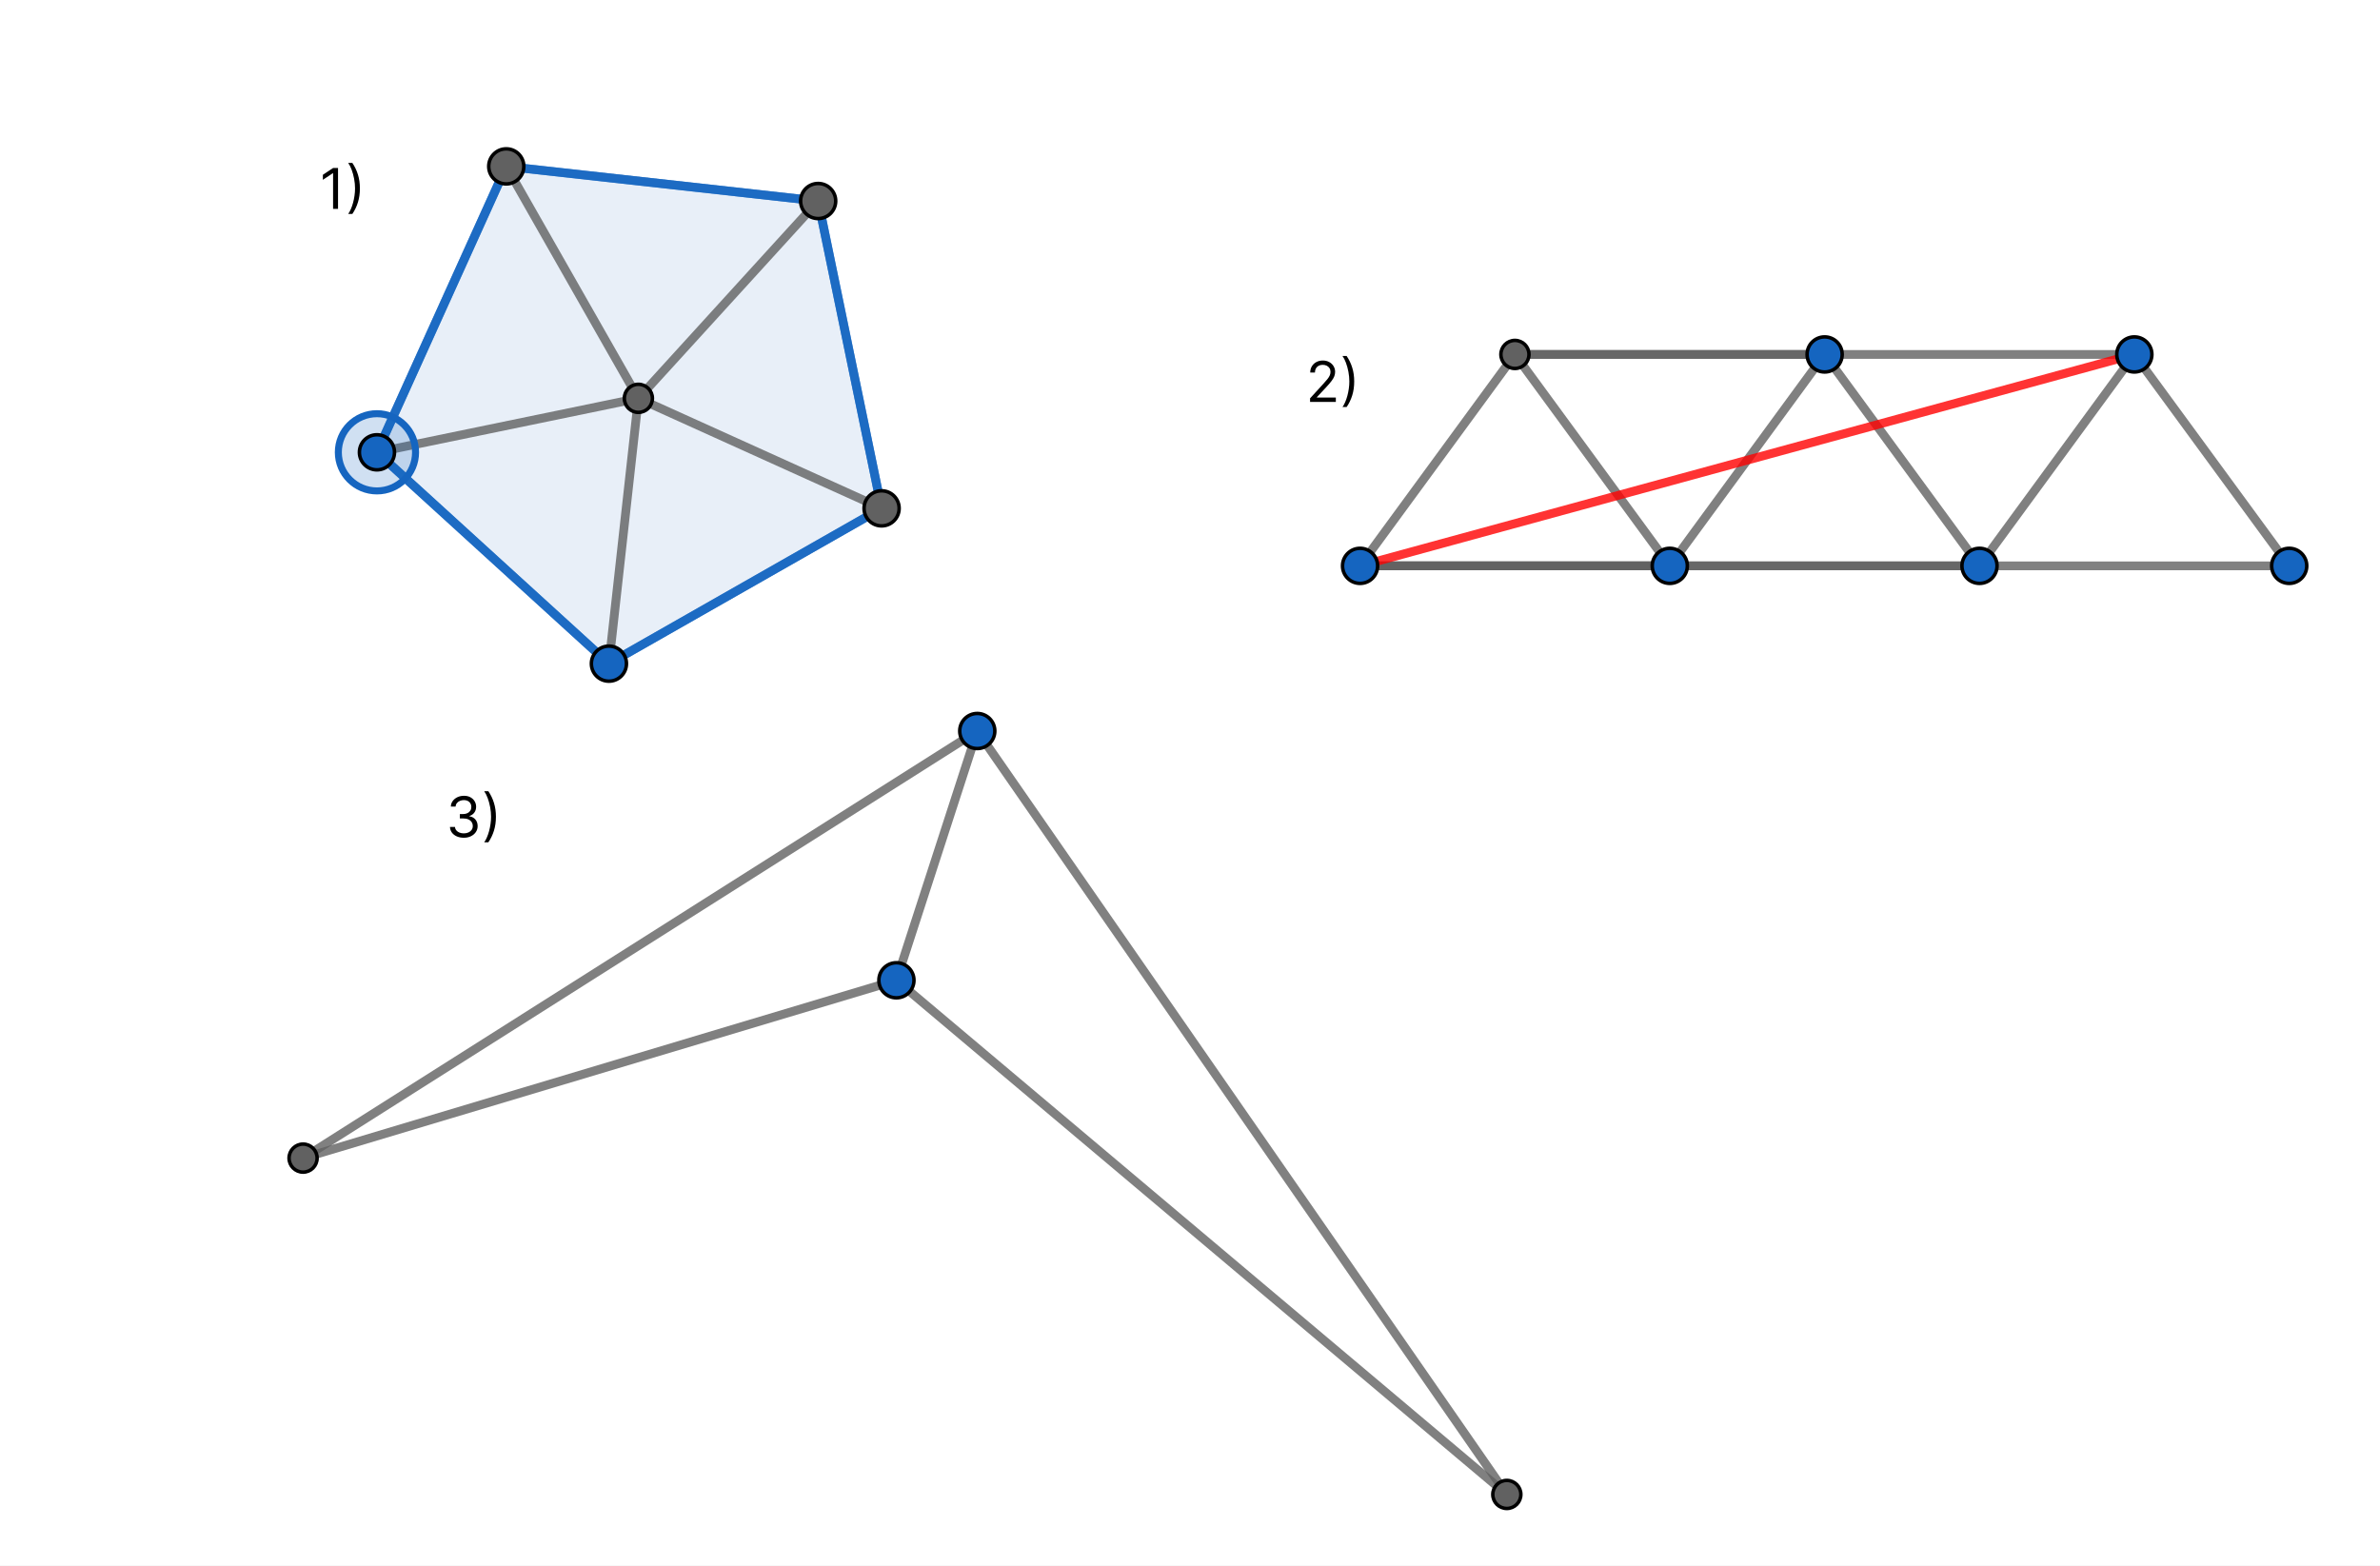
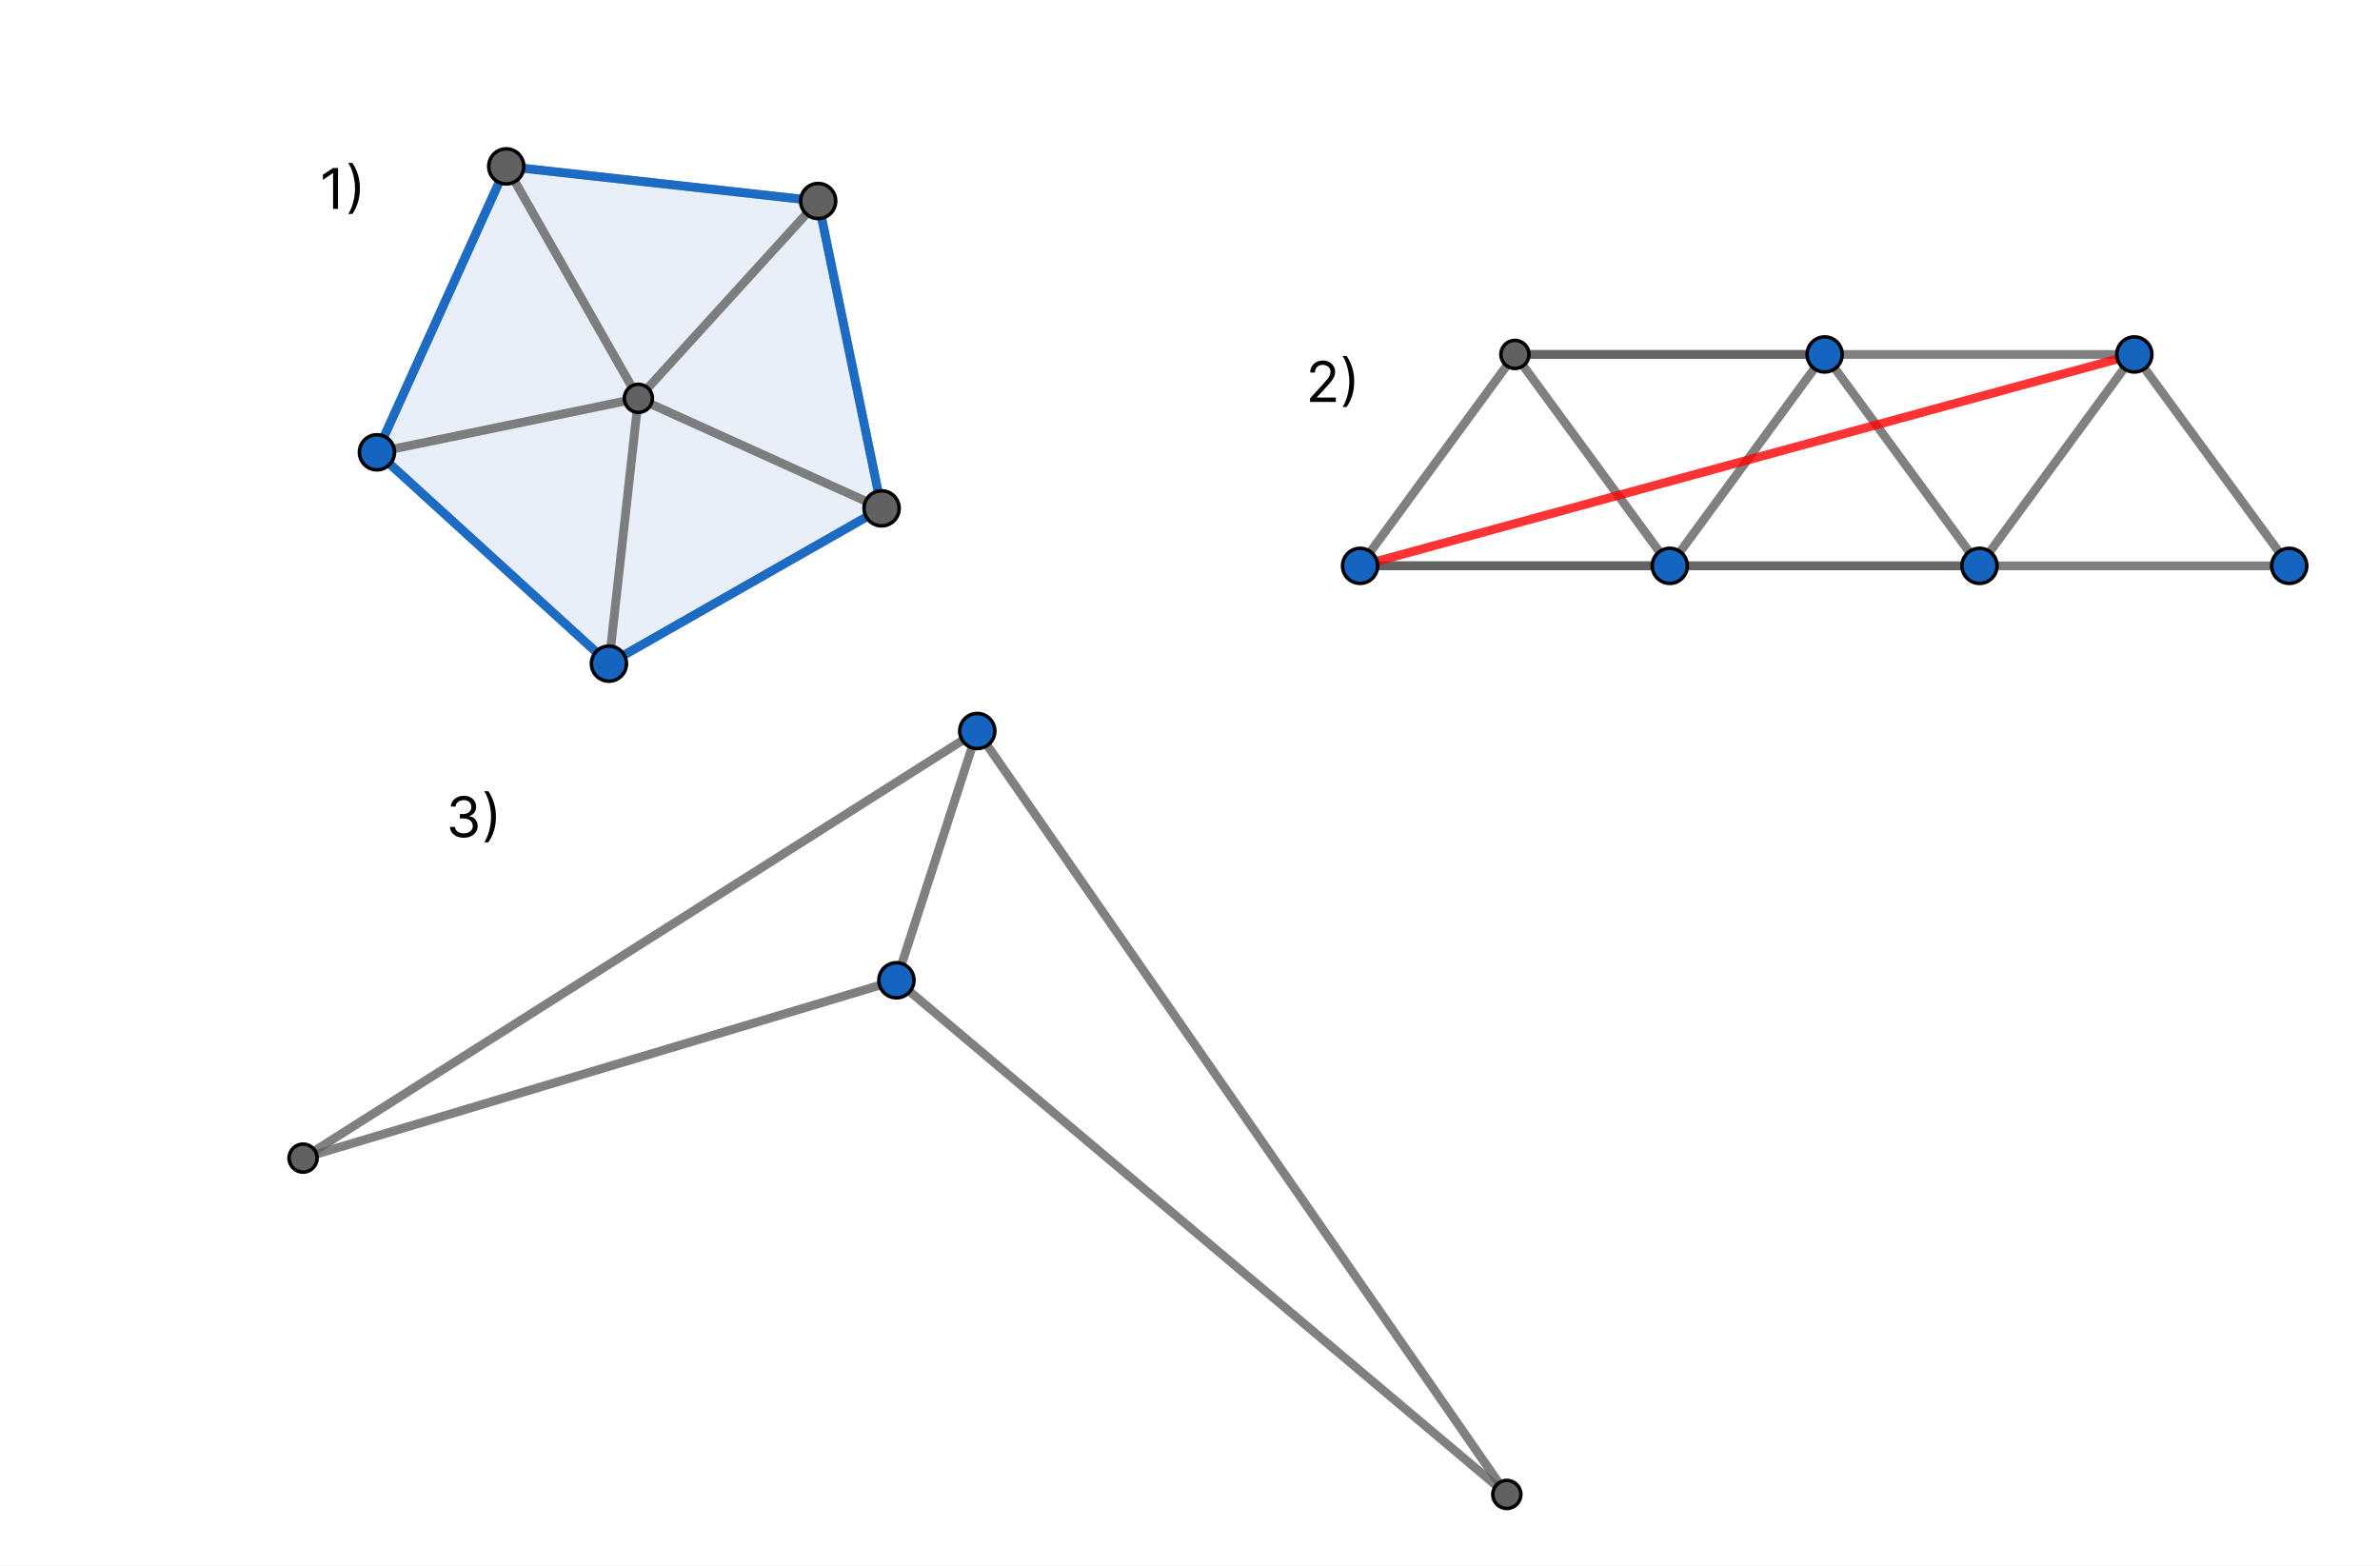
<svg xmlns="http://www.w3.org/2000/svg" width="678" height="446" viewBox="0 0 678 446" fill="none">
  <g clip-path="url(#clip0_358_508)">
    <path d="M678 0H0V446H678V0Z" fill="white" />
    <path fill-rule="evenodd" clip-rule="evenodd" d="M107.383 128.852L173.464 189.059L251.146 144.817L233.074 57.266L144.223 47.399L107.383 128.852Z" fill="#1565C0" fill-opacity="0.098" />
    <path d="M107.383 128.852L173.464 189.059L251.146 144.817L233.074 57.266L144.223 47.399L107.383 128.852Z" stroke="#1565C0" stroke-opacity="0.8" stroke-width="2.5" stroke-miterlimit="10" stroke-linecap="round" stroke-linejoin="round" />
    <path d="M107.383 128.852L173.464 189.059" stroke="#1565C0" stroke-opacity="0.8" stroke-width="2.5" stroke-miterlimit="10" stroke-linecap="round" stroke-linejoin="round" />
    <path d="M173.465 189.059L251.146 144.817" stroke="#1565C0" stroke-opacity="0.8" stroke-width="2.5" stroke-miterlimit="10" stroke-linecap="round" stroke-linejoin="round" />
    <path d="M251.146 144.817L233.074 57.266" stroke="#1565C0" stroke-opacity="0.8" stroke-width="2.5" stroke-miterlimit="10" stroke-linecap="round" stroke-linejoin="round" />
    <path d="M233.073 57.266L144.223 47.399" stroke="#1565C0" stroke-opacity="0.8" stroke-width="2.5" stroke-miterlimit="10" stroke-linecap="round" stroke-linejoin="round" />
    <path d="M144.223 47.399L107.383 128.852" stroke="#1565C0" stroke-opacity="0.8" stroke-width="2.5" stroke-miterlimit="10" stroke-linecap="round" stroke-linejoin="round" />
    <path d="M107.383 128.851L181.858 113.479" stroke="#616161" stroke-opacity="0.8" stroke-width="2.5" stroke-miterlimit="10" stroke-linecap="round" stroke-linejoin="round" />
    <path d="M144.223 47.399L181.857 113.479" stroke="#616161" stroke-opacity="0.8" stroke-width="2.5" stroke-miterlimit="10" stroke-linecap="round" stroke-linejoin="round" />
    <path d="M233.073 57.266L181.857 113.479" stroke="#616161" stroke-opacity="0.8" stroke-width="2.5" stroke-miterlimit="10" stroke-linecap="round" stroke-linejoin="round" />
    <path d="M251.145 144.817L181.857 113.479" stroke="#616161" stroke-opacity="0.8" stroke-width="2.5" stroke-miterlimit="10" stroke-linecap="round" stroke-linejoin="round" />
    <path d="M173.465 189.059L181.858 113.479" stroke="#616161" stroke-opacity="0.8" stroke-width="2.5" stroke-miterlimit="10" stroke-linecap="round" stroke-linejoin="round" />
    <path d="M387.451 161.2H652.136" stroke="#616161" stroke-opacity="0.8" stroke-width="2.5" stroke-miterlimit="10" stroke-linecap="round" stroke-linejoin="round" />
    <path d="M387.451 161.2H563.908" stroke="#616161" stroke-opacity="0.8" stroke-width="2.5" stroke-miterlimit="10" stroke-linecap="round" stroke-linejoin="round" />
    <path d="M387.451 161.2H475.68" stroke="#616161" stroke-opacity="0.8" stroke-width="2.5" stroke-miterlimit="10" stroke-linecap="round" stroke-linejoin="round" />
    <path d="M387.451 161.2L431.565 100.973" stroke="#616161" stroke-opacity="0.8" stroke-width="2.5" stroke-miterlimit="10" stroke-linecap="round" stroke-linejoin="round" />
    <path d="M431.564 100.973L475.679 161.2" stroke="#616161" stroke-opacity="0.8" stroke-width="2.5" stroke-miterlimit="10" stroke-linecap="round" stroke-linejoin="round" />
    <path d="M431.564 100.973H608.021" stroke="#616161" stroke-opacity="0.8" stroke-width="2.5" stroke-miterlimit="10" stroke-linecap="round" stroke-linejoin="round" />
    <path d="M431.564 100.973H519.793" stroke="#616161" stroke-opacity="0.8" stroke-width="2.5" stroke-miterlimit="10" stroke-linecap="round" stroke-linejoin="round" />
    <path d="M475.68 161.2L519.794 100.973" stroke="#616161" stroke-opacity="0.8" stroke-width="2.5" stroke-miterlimit="10" stroke-linecap="round" stroke-linejoin="round" />
    <path d="M519.793 100.973L563.907 161.2" stroke="#616161" stroke-opacity="0.8" stroke-width="2.5" stroke-miterlimit="10" stroke-linecap="round" stroke-linejoin="round" />
    <path d="M563.908 161.2L608.022 100.973" stroke="#616161" stroke-opacity="0.8" stroke-width="2.5" stroke-miterlimit="10" stroke-linecap="round" stroke-linejoin="round" />
    <path d="M652.136 161.2L608.021 100.973" stroke="#616161" stroke-opacity="0.8" stroke-width="2.5" stroke-miterlimit="10" stroke-linecap="round" stroke-linejoin="round" />
    <path d="M387.451 161.2L608.022 100.973" stroke="#FF0000" stroke-opacity="0.8" stroke-width="2.5" stroke-miterlimit="10" stroke-linecap="round" stroke-linejoin="round" />
    <path d="M278.399 208.251L255.367 279.264" stroke="#616161" stroke-opacity="0.8" stroke-width="2.5" stroke-miterlimit="10" stroke-linecap="round" stroke-linejoin="round" />
    <path d="M86.34 329.924L278.4 208.251" stroke="#616161" stroke-opacity="0.8" stroke-width="2.5" stroke-miterlimit="10" stroke-linecap="round" stroke-linejoin="round" />
    <path d="M255.368 279.264L86.34 329.924" stroke="#616161" stroke-opacity="0.8" stroke-width="2.5" stroke-miterlimit="10" stroke-linecap="round" stroke-linejoin="round" />
    <path d="M278.4 208.251L429.255 425.739" stroke="#616161" stroke-opacity="0.8" stroke-width="2.5" stroke-miterlimit="10" stroke-linecap="round" stroke-linejoin="round" />
    <path d="M255.367 279.264L429.254 425.739" stroke="#616161" stroke-opacity="0.8" stroke-width="2.5" stroke-miterlimit="10" stroke-linecap="round" stroke-linejoin="round" />
-     <path d="M118.383 128.852C118.383 134.927 113.458 139.852 107.383 139.852C101.308 139.852 96.383 134.927 96.383 128.852C96.383 122.776 101.308 117.852 107.383 117.852C113.458 117.852 118.383 122.776 118.383 128.852Z" fill="#1565C0" fill-opacity="0.2" />
-     <path d="M118.383 128.852C118.383 134.927 113.458 139.852 107.383 139.852C101.308 139.852 96.383 134.927 96.383 128.852C96.383 122.776 101.308 117.852 107.383 117.852C113.458 117.852 118.383 122.776 118.383 128.852Z" stroke="#1565C0" stroke-width="2" stroke-miterlimit="10" stroke-linecap="square" />
    <path d="M112.383 128.852C112.383 131.613 110.144 133.852 107.383 133.852C104.621 133.852 102.383 131.613 102.383 128.852C102.383 126.09 104.621 123.852 107.383 123.852C110.144 123.852 112.383 126.09 112.383 128.852Z" fill="#1565C0" />
    <path d="M112.383 128.852C112.383 131.613 110.144 133.852 107.383 133.852C104.621 133.852 102.383 131.613 102.383 128.852C102.383 126.09 104.621 123.852 107.383 123.852C110.144 123.852 112.383 126.09 112.383 128.852Z" stroke="black" stroke-miterlimit="10" stroke-linecap="round" stroke-linejoin="round" />
    <path d="M178.465 189.059C178.465 191.821 176.226 194.059 173.465 194.059C170.703 194.059 168.465 191.821 168.465 189.059C168.465 186.298 170.703 184.059 173.465 184.059C176.226 184.059 178.465 186.298 178.465 189.059Z" fill="#1565C0" />
    <path d="M178.465 189.059C178.465 191.821 176.226 194.059 173.465 194.059C170.703 194.059 168.465 191.821 168.465 189.059C168.465 186.298 170.703 184.059 173.465 184.059C176.226 184.059 178.465 186.298 178.465 189.059Z" stroke="black" stroke-miterlimit="10" stroke-linecap="round" stroke-linejoin="round" />
    <path d="M256.145 144.817C256.145 147.579 253.906 149.817 251.145 149.817C248.383 149.817 246.145 147.579 246.145 144.817C246.145 142.056 248.383 139.817 251.145 139.817C253.906 139.817 256.145 142.056 256.145 144.817Z" fill="#616161" />
    <path d="M256.145 144.817C256.145 147.579 253.906 149.817 251.145 149.817C248.383 149.817 246.145 147.579 246.145 144.817C246.145 142.056 248.383 139.817 251.145 139.817C253.906 139.817 256.145 142.056 256.145 144.817Z" stroke="black" stroke-miterlimit="10" stroke-linecap="round" stroke-linejoin="round" />
    <path d="M238.074 57.266C238.074 60.028 235.836 62.266 233.074 62.266C230.313 62.266 228.074 60.028 228.074 57.266C228.074 54.505 230.313 52.266 233.074 52.266C235.836 52.266 238.074 54.505 238.074 57.266Z" fill="#616161" />
    <path d="M238.074 57.266C238.074 60.028 235.836 62.266 233.074 62.266C230.313 62.266 228.074 60.028 228.074 57.266C228.074 54.505 230.313 52.266 233.074 52.266C235.836 52.266 238.074 54.505 238.074 57.266Z" stroke="black" stroke-miterlimit="10" stroke-linecap="round" stroke-linejoin="round" />
    <path d="M149.223 47.399C149.223 50.161 146.984 52.399 144.223 52.399C141.461 52.399 139.223 50.161 139.223 47.399C139.223 44.638 141.461 42.399 144.223 42.399C146.984 42.399 149.223 44.638 149.223 47.399Z" fill="#616161" />
    <path d="M149.223 47.399C149.223 50.161 146.984 52.399 144.223 52.399C141.461 52.399 139.223 50.161 139.223 47.399C139.223 44.638 141.461 42.399 144.223 42.399C146.984 42.399 149.223 44.638 149.223 47.399Z" stroke="black" stroke-miterlimit="10" stroke-linecap="round" stroke-linejoin="round" />
    <path d="M185.857 113.479C185.857 115.688 184.067 117.479 181.857 117.479C179.648 117.479 177.857 115.688 177.857 113.479C177.857 111.269 179.648 109.479 181.857 109.479C184.067 109.479 185.857 111.269 185.857 113.479Z" fill="#616161" />
    <path d="M185.857 113.479C185.857 115.688 184.067 117.479 181.857 117.479C179.648 117.479 177.857 115.688 177.857 113.479C177.857 111.269 179.648 109.479 181.857 109.479C184.067 109.479 185.857 111.269 185.857 113.479Z" stroke="black" stroke-miterlimit="10" stroke-linecap="round" stroke-linejoin="round" />
    <path d="M392.451 161.2C392.451 163.961 390.213 166.2 387.451 166.2C384.69 166.2 382.451 163.961 382.451 161.2C382.451 158.439 384.69 156.2 387.451 156.2C390.213 156.2 392.451 158.439 392.451 161.2Z" fill="#1565C0" />
    <path d="M392.451 161.2C392.451 163.961 390.213 166.2 387.451 166.2C384.69 166.2 382.451 163.961 382.451 161.2C382.451 158.439 384.69 156.2 387.451 156.2C390.213 156.2 392.451 158.439 392.451 161.2Z" stroke="black" stroke-miterlimit="10" stroke-linecap="round" stroke-linejoin="round" />
    <path d="M657.137 161.2C657.137 163.961 654.898 166.2 652.137 166.2C649.375 166.2 647.137 163.961 647.137 161.2C647.137 158.439 649.375 156.2 652.137 156.2C654.898 156.2 657.137 158.439 657.137 161.2Z" fill="#1565C0" />
    <path d="M657.137 161.2C657.137 163.961 654.898 166.2 652.137 166.2C649.375 166.2 647.137 163.961 647.137 161.2C647.137 158.439 649.375 156.2 652.137 156.2C654.898 156.2 657.137 158.439 657.137 161.2Z" stroke="black" stroke-miterlimit="10" stroke-linecap="round" stroke-linejoin="round" />
    <path d="M568.908 161.2C568.908 163.961 566.67 166.2 563.908 166.2C561.147 166.2 558.908 163.961 558.908 161.2C558.908 158.439 561.147 156.2 563.908 156.2C566.67 156.2 568.908 158.439 568.908 161.2Z" fill="#1565C0" />
    <path d="M568.908 161.2C568.908 163.961 566.67 166.2 563.908 166.2C561.147 166.2 558.908 163.961 558.908 161.2C558.908 158.439 561.147 156.2 563.908 156.2C566.67 156.2 568.908 158.439 568.908 161.2Z" stroke="black" stroke-miterlimit="10" stroke-linecap="round" stroke-linejoin="round" />
    <path d="M480.68 161.2C480.68 163.961 478.441 166.2 475.68 166.2C472.918 166.2 470.68 163.961 470.68 161.2C470.68 158.439 472.918 156.2 475.68 156.2C478.441 156.2 480.68 158.439 480.68 161.2Z" fill="#1565C0" />
    <path d="M480.68 161.2C480.68 163.961 478.441 166.2 475.68 166.2C472.918 166.2 470.68 163.961 470.68 161.2C470.68 158.439 472.918 156.2 475.68 156.2C478.441 156.2 480.68 158.439 480.68 161.2Z" stroke="black" stroke-miterlimit="10" stroke-linecap="round" stroke-linejoin="round" />
    <path d="M435.564 100.973C435.564 103.182 433.774 104.973 431.564 104.973C429.355 104.973 427.564 103.182 427.564 100.973C427.564 98.764 429.355 96.973 431.564 96.973C433.774 96.973 435.564 98.764 435.564 100.973Z" fill="#616161" />
    <path d="M435.564 100.973C435.564 103.182 433.774 104.973 431.564 104.973C429.355 104.973 427.564 103.182 427.564 100.973C427.564 98.764 429.355 96.973 431.564 96.973C433.774 96.973 435.564 98.764 435.564 100.973Z" stroke="black" stroke-miterlimit="10" stroke-linecap="round" stroke-linejoin="round" />
    <path d="M613.021 100.973C613.021 103.735 610.783 105.973 608.021 105.973C605.26 105.973 603.021 103.735 603.021 100.973C603.021 98.212 605.26 95.973 608.021 95.973C610.783 95.973 613.021 98.212 613.021 100.973Z" fill="#1565C0" />
    <path d="M613.021 100.973C613.021 103.735 610.783 105.973 608.021 105.973C605.26 105.973 603.021 103.735 603.021 100.973C603.021 98.212 605.26 95.973 608.021 95.973C610.783 95.973 613.021 98.212 613.021 100.973Z" stroke="black" stroke-miterlimit="10" stroke-linecap="round" stroke-linejoin="round" />
    <path d="M524.793 100.973C524.793 103.735 522.554 105.973 519.793 105.973C517.032 105.973 514.793 103.735 514.793 100.973C514.793 98.212 517.032 95.973 519.793 95.973C522.554 95.973 524.793 98.212 524.793 100.973Z" fill="#1565C0" />
    <path d="M524.793 100.973C524.793 103.735 522.554 105.973 519.793 105.973C517.032 105.973 514.793 103.735 514.793 100.973C514.793 98.212 517.032 95.973 519.793 95.973C522.554 95.973 524.793 98.212 524.793 100.973Z" stroke="black" stroke-miterlimit="10" stroke-linecap="round" stroke-linejoin="round" />
    <path d="M283.4 208.251C283.4 211.012 281.162 213.251 278.4 213.251C275.639 213.251 273.4 211.012 273.4 208.251C273.4 205.489 275.639 203.251 278.4 203.251C281.162 203.251 283.4 205.489 283.4 208.251Z" fill="#1565C0" />
    <path d="M283.4 208.251C283.4 211.012 281.162 213.251 278.4 213.251C275.639 213.251 273.4 211.012 273.4 208.251C273.4 205.489 275.639 203.251 278.4 203.251C281.162 203.251 283.4 205.489 283.4 208.251Z" stroke="black" stroke-miterlimit="10" stroke-linecap="round" stroke-linejoin="round" />
    <path d="M260.367 279.264C260.367 282.025 258.129 284.264 255.367 284.264C252.606 284.264 250.367 282.025 250.367 279.264C250.367 276.502 252.606 274.264 255.367 274.264C258.129 274.264 260.367 276.502 260.367 279.264Z" fill="#1565C0" />
    <path d="M260.367 279.264C260.367 282.025 258.129 284.264 255.367 284.264C252.606 284.264 250.367 282.025 250.367 279.264C250.367 276.502 252.606 274.264 255.367 274.264C258.129 274.264 260.367 276.502 260.367 279.264Z" stroke="black" stroke-miterlimit="10" stroke-linecap="round" stroke-linejoin="round" />
    <path d="M90.34 329.924C90.34 332.133 88.549 333.924 86.34 333.924C84.131 333.924 82.34 332.133 82.34 329.924C82.34 327.715 84.131 325.924 86.34 325.924C88.549 325.924 90.34 327.715 90.34 329.924Z" fill="#616161" />
    <path d="M90.34 329.924C90.34 332.133 88.549 333.924 86.34 333.924C84.131 333.924 82.34 332.133 82.34 329.924C82.34 327.715 84.131 325.924 86.34 325.924C88.549 325.924 90.34 327.715 90.34 329.924Z" stroke="black" stroke-miterlimit="10" stroke-linecap="round" stroke-linejoin="round" />
    <path d="M433.256 425.739C433.256 427.948 431.465 429.739 429.256 429.739C427.047 429.739 425.256 427.948 425.256 425.739C425.256 423.53 427.047 421.739 429.256 421.739C431.465 421.739 433.256 423.53 433.256 425.739Z" fill="#616161" />
    <path d="M433.256 425.739C433.256 427.948 431.465 429.739 429.256 429.739C427.047 429.739 425.256 427.948 425.256 425.739C425.256 423.53 427.047 421.739 429.256 421.739C431.465 421.739 433.256 423.53 433.256 425.739Z" stroke="black" stroke-miterlimit="10" stroke-linecap="round" stroke-linejoin="round" />
    <path d="M373.205 114.5V113.477L377.045 109.273C377.496 108.78 377.867 108.352 378.159 107.989C378.451 107.621 378.667 107.277 378.807 106.955C378.951 106.629 379.023 106.288 379.023 105.932C379.023 105.523 378.924 105.169 378.727 104.869C378.534 104.57 378.269 104.339 377.932 104.176C377.595 104.013 377.216 103.932 376.795 103.932C376.348 103.932 375.958 104.025 375.625 104.21C375.295 104.392 375.04 104.648 374.858 104.977C374.68 105.307 374.591 105.693 374.591 106.136H373.25C373.25 105.455 373.407 104.856 373.722 104.341C374.036 103.826 374.464 103.424 375.006 103.136C375.551 102.848 376.163 102.705 376.841 102.705C377.523 102.705 378.127 102.848 378.653 103.136C379.18 103.424 379.593 103.812 379.892 104.301C380.191 104.79 380.341 105.333 380.341 105.932C380.341 106.36 380.263 106.778 380.108 107.188C379.956 107.593 379.691 108.045 379.312 108.545C378.938 109.042 378.417 109.648 377.75 110.364L375.136 113.159V113.25H380.545V114.5H373.205ZM385.778 108.682C385.778 110.114 385.591 111.432 385.216 112.636C384.845 113.837 384.313 114.943 383.619 115.955H382.438C382.71 115.58 382.964 115.117 383.199 114.568C383.438 114.023 383.646 113.424 383.824 112.773C384.002 112.117 384.14 111.441 384.239 110.744C384.341 110.044 384.392 109.356 384.392 108.682C384.392 107.78 384.305 106.866 384.131 105.938C383.956 105.009 383.722 104.148 383.426 103.352C383.131 102.557 382.801 101.909 382.438 101.409H383.619C384.313 102.42 384.845 103.528 385.216 104.733C385.591 105.934 385.778 107.25 385.778 108.682Z" fill="black" />
    <path d="M96.296 47.864V59.5H94.886V49.341H94.818L91.977 51.227V49.795L94.886 47.864H96.296ZM102.528 53.682C102.528 55.114 102.341 56.432 101.966 57.636C101.595 58.837 101.063 59.943 100.369 60.955H99.188C99.46 60.58 99.714 60.117 99.949 59.568C100.188 59.023 100.396 58.424 100.574 57.773C100.752 57.117 100.89 56.441 100.989 55.744C101.091 55.044 101.142 54.356 101.142 53.682C101.142 52.78 101.055 51.865 100.881 50.938C100.706 50.01 100.472 49.148 100.176 48.352C99.881 47.557 99.551 46.909 99.188 46.409H100.369C101.063 47.42 101.595 48.528 101.966 49.733C102.341 50.934 102.528 52.25 102.528 53.682Z" fill="black" />
    <path d="M132.136 238.659C131.386 238.659 130.718 238.53 130.131 238.273C129.547 238.015 129.083 237.657 128.739 237.199C128.398 236.737 128.212 236.201 128.182 235.591H129.614C129.644 235.966 129.773 236.29 130 236.562C130.227 236.831 130.525 237.04 130.892 237.188C131.259 237.335 131.667 237.409 132.114 237.409C132.614 237.409 133.057 237.322 133.443 237.148C133.83 236.973 134.133 236.731 134.352 236.42C134.572 236.11 134.682 235.75 134.682 235.341C134.682 234.913 134.576 234.536 134.364 234.21C134.152 233.881 133.841 233.623 133.432 233.438C133.023 233.252 132.523 233.159 131.932 233.159H131V231.909H131.932C132.394 231.909 132.799 231.826 133.148 231.659C133.5 231.492 133.775 231.258 133.972 230.955C134.172 230.652 134.273 230.295 134.273 229.886C134.273 229.492 134.186 229.15 134.011 228.858C133.837 228.566 133.591 228.339 133.273 228.176C132.958 228.013 132.587 227.932 132.159 227.932C131.758 227.932 131.379 228.006 131.023 228.153C130.67 228.297 130.383 228.508 130.159 228.784C129.936 229.057 129.814 229.386 129.795 229.773H128.432C128.455 229.163 128.638 228.629 128.983 228.17C129.328 227.708 129.778 227.348 130.335 227.091C130.896 226.833 131.511 226.705 132.182 226.705C132.902 226.705 133.519 226.85 134.034 227.142C134.549 227.43 134.945 227.811 135.222 228.284C135.498 228.758 135.636 229.269 135.636 229.818C135.636 230.473 135.464 231.032 135.119 231.494C134.778 231.956 134.314 232.277 133.727 232.455V232.545C134.462 232.667 135.036 232.979 135.449 233.483C135.862 233.983 136.068 234.602 136.068 235.341C136.068 235.973 135.896 236.542 135.551 237.045C135.21 237.545 134.744 237.939 134.153 238.227C133.563 238.515 132.89 238.659 132.136 238.659ZM141.278 232.682C141.278 234.114 141.091 235.432 140.716 236.636C140.345 237.837 139.813 238.943 139.119 239.955H137.938C138.21 239.58 138.464 239.117 138.699 238.568C138.938 238.023 139.146 237.424 139.324 236.773C139.502 236.117 139.64 235.441 139.739 234.744C139.841 234.044 139.892 233.356 139.892 232.682C139.892 231.78 139.805 230.866 139.631 229.938C139.456 229.009 139.222 228.148 138.926 227.352C138.631 226.557 138.301 225.909 137.938 225.409H139.119C139.813 226.42 140.345 227.528 140.716 228.733C141.091 229.934 141.278 231.25 141.278 232.682Z" fill="black" />
  </g>
  <defs>
    <clipPath id="clip0_358_508">
      <rect width="678" height="446" fill="white" />
    </clipPath>
  </defs>
</svg>
